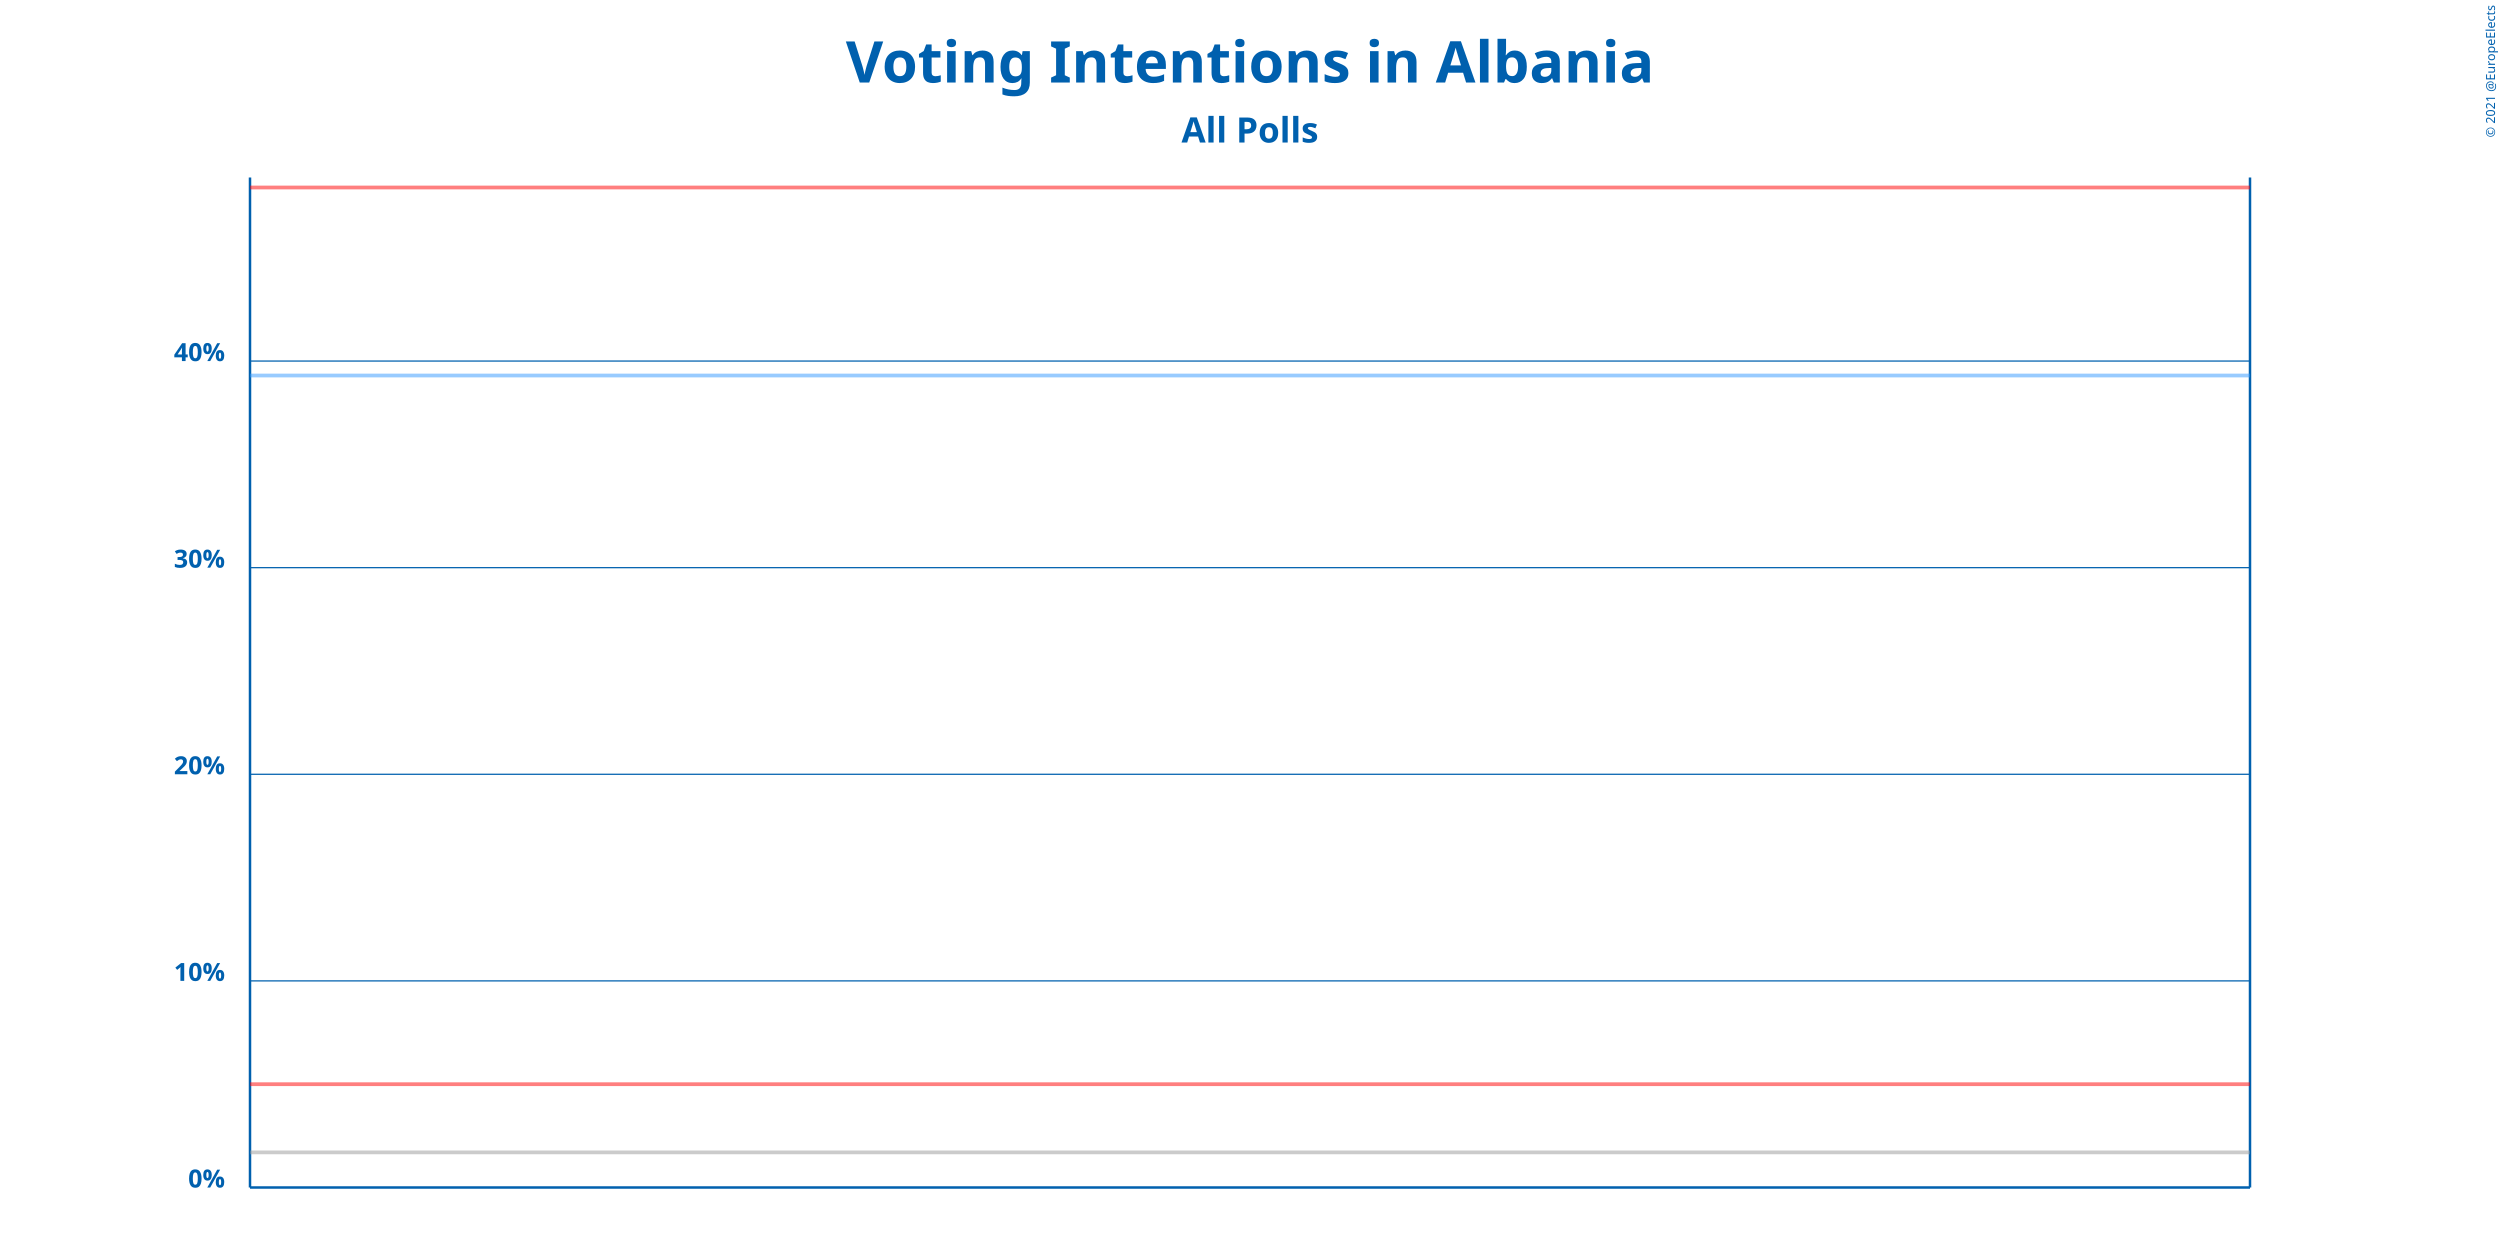
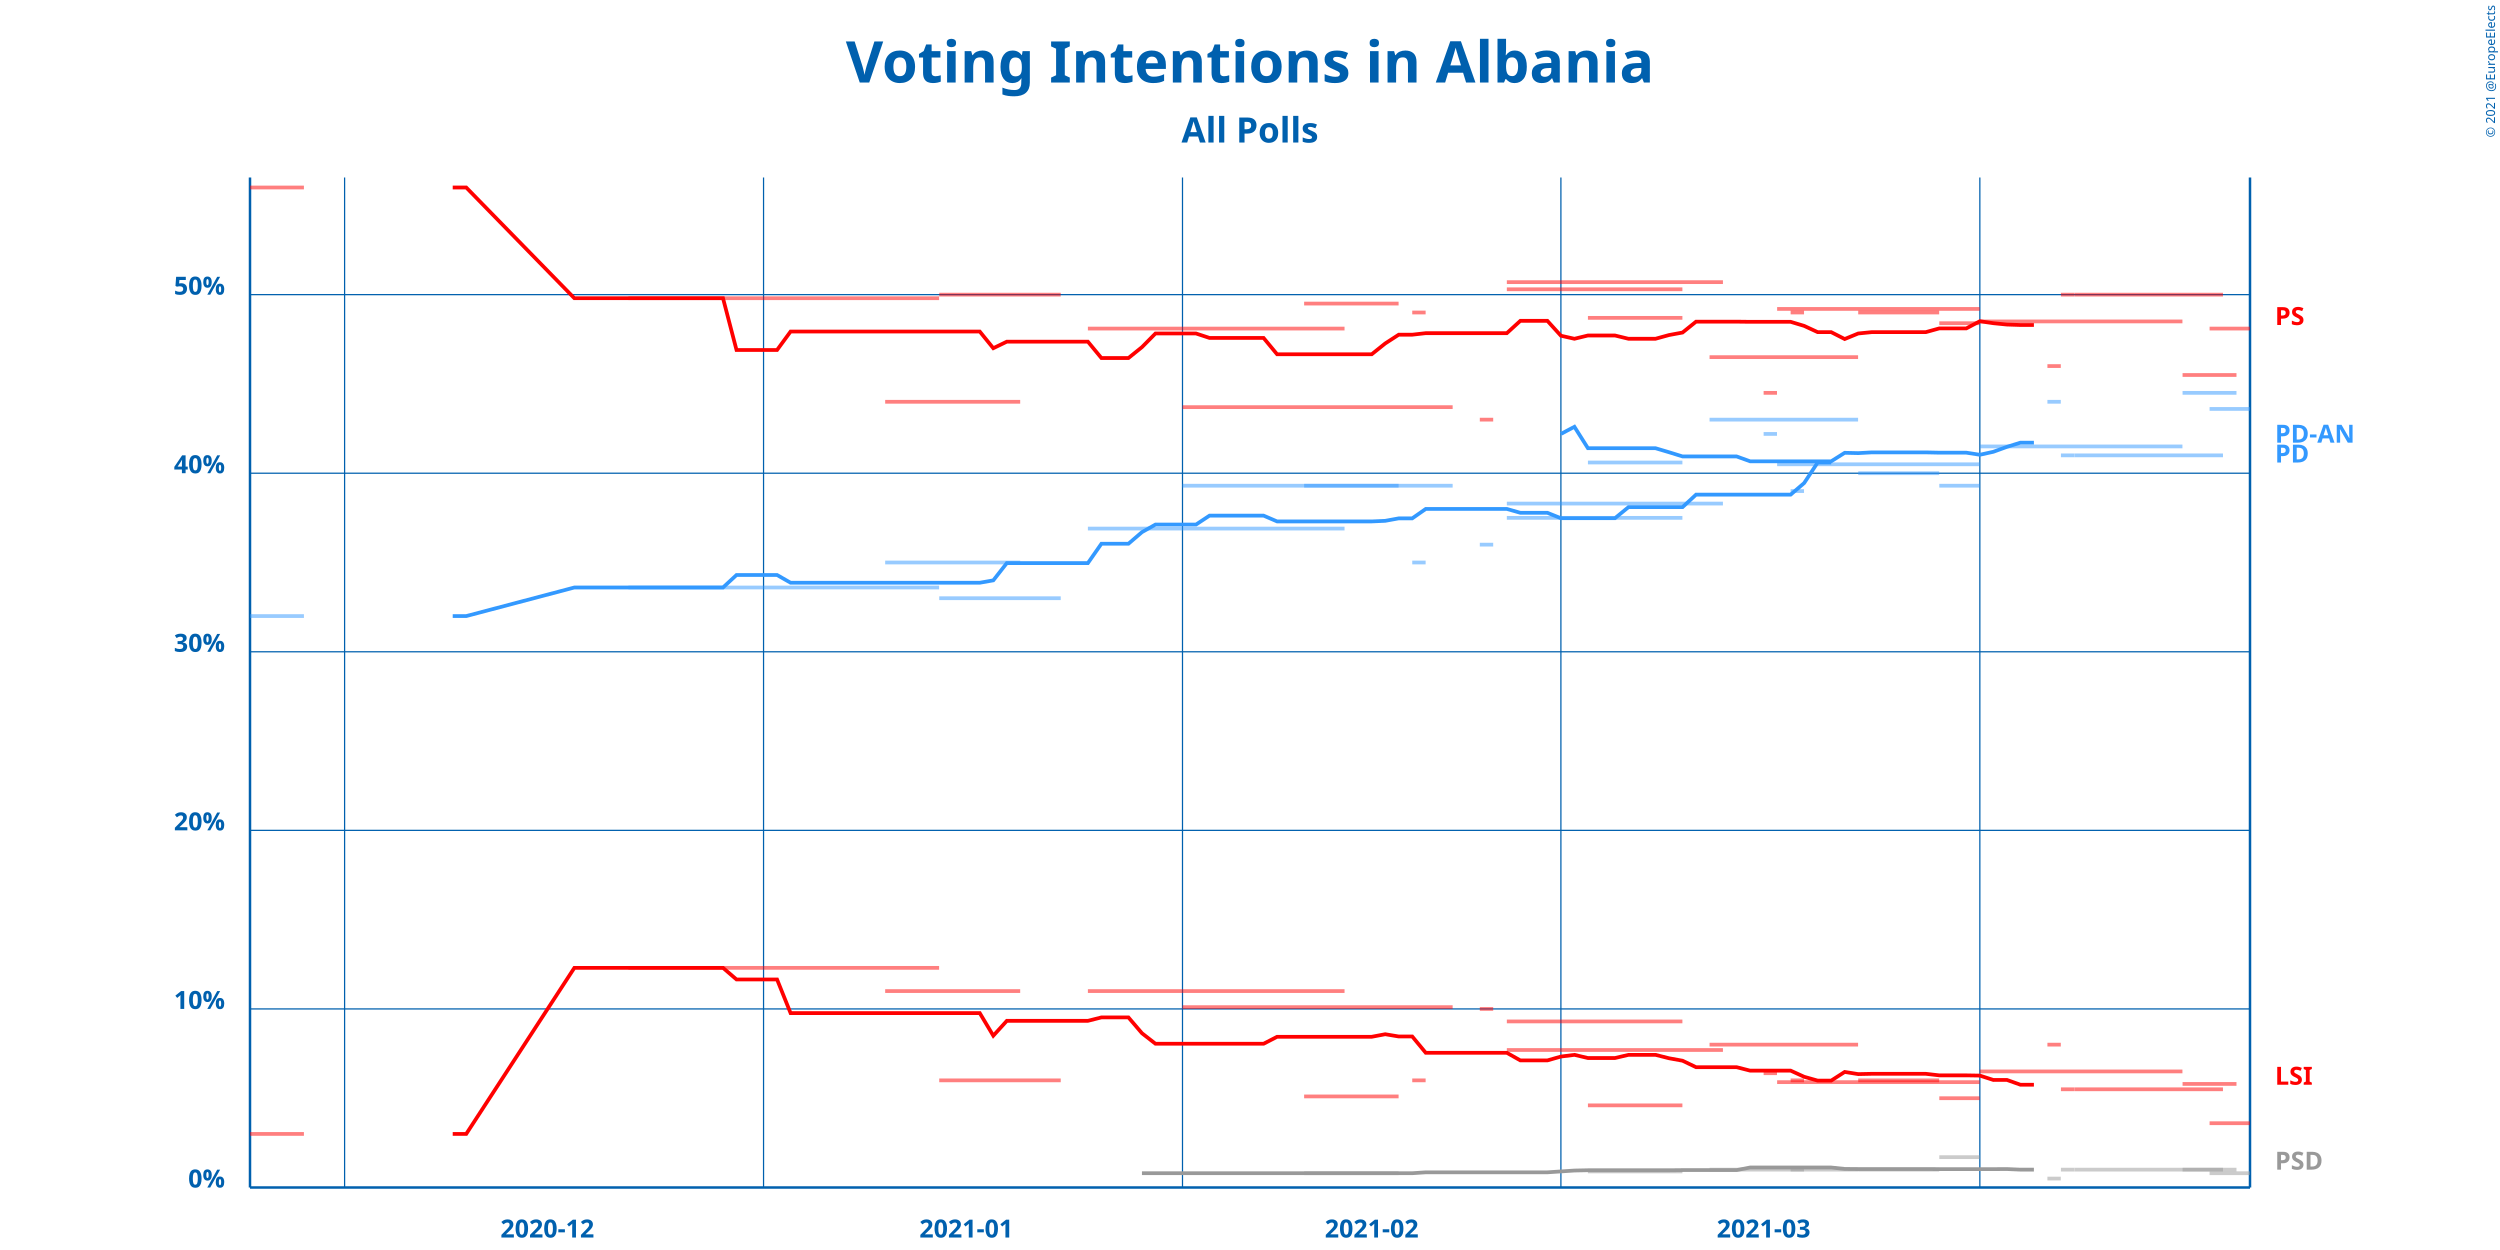
<svg HEIGHT="1000" WIDTH="2000">
  <rect fill="#FFFFFF" height="1000" stroke="none" width="2000" x="0" y="0" />
  <text fill="#0060AE" font-family="'Advent Pro'" font-size="46px" font-style="normal" font-weight="bold" text-align="center" text-anchor="middle" x="1000" y="66">Voting Intentions in Albania</text>
  <text fill="#0060AE" font-family="'Advent Pro'" font-size="28px" font-style="normal" font-weight="bold" text-align="center" text-anchor="middle" x="1000" y="114">All Polls</text>
  <text fill="#0060AE" font-family="'Advent Pro'" font-size="10px" font-style="normal" font-weight="normal" text-align="center" text-anchor="end" transform="rotate(270)" x="-4" y="1996">© 2021 @EuropeElects</text>
  <g>
    <g>
      <line stroke="#0060AE" stroke-width="2" x1="200.0" x2="1800.0" y1="950.0" y2="950.0" />
      <text fill="#0060AE" font-family="'Advent Pro'" font-size="20px" font-style="normal" font-weight="bold" text-align="center" text-anchor="end" x="180.0" y="950.0">0%</text>
      <line stroke="#0060AE" stroke-width="2" x1="200.0" x2="200.0" y1="950.0" y2="142.0" />
      <line stroke="#0060AE" stroke-width="2" x1="1800.0" x2="1800.0" y1="950.0" y2="142.0" />
-       <line stroke="#0060AE" stroke-width="1" x1="200.0" x2="1800.0" y1="784.711" y2="784.711" />
-       <text fill="#0060AE" font-family="'Advent Pro'" font-size="20px" font-style="normal" font-weight="bold" text-align="center" text-anchor="end" x="180.0" y="784.711">10%</text>
-       <line stroke="#0060AE" stroke-width="1" x1="200.0" x2="1800.0" y1="619.421" y2="619.421" />
-       <text fill="#0060AE" font-family="'Advent Pro'" font-size="20px" font-style="normal" font-weight="bold" text-align="center" text-anchor="end" x="180.0" y="619.421">20%</text>
-       <line stroke="#0060AE" stroke-width="1" x1="200.0" x2="1800.0" y1="454.132" y2="454.132" />
-       <text fill="#0060AE" font-family="'Advent Pro'" font-size="20px" font-style="normal" font-weight="bold" text-align="center" text-anchor="end" x="180.0" y="454.132">30%</text>
-       <line stroke="#0060AE" stroke-width="1" x1="200.0" x2="1800.0" y1="288.843" y2="288.843" />
-       <text fill="#0060AE" font-family="'Advent Pro'" font-size="20px" font-style="normal" font-weight="bold" text-align="center" text-anchor="end" x="180.0" y="288.843">40%</text>
+       <line stroke="#0060AE" stroke-width="1" x1="275.681" x2="275.681" y1="950.0" y2="142.0" />
+       <text fill="#0060AE" font-family="'Advent Pro'" font-size="20px" font-style="normal" font-weight="bold" text-align="center" text-anchor="middle" x="437.854" y="990.0">2020-12</text>
+       <line stroke="#0060AE" stroke-width="1" x1="610.839" x2="610.839" y1="950.0" y2="142.0" />
+       <text fill="#0060AE" font-family="'Advent Pro'" font-size="20px" font-style="normal" font-weight="bold" text-align="center" text-anchor="middle" x="773.012" y="990.0">2021-01</text>
+       <line stroke="#0060AE" stroke-width="1" x1="945.996" x2="945.996" y1="950.0" y2="142.0" />
+       <text fill="#0060AE" font-family="'Advent Pro'" font-size="20px" font-style="normal" font-weight="bold" text-align="center" text-anchor="middle" x="1097.358" y="990.0">2021-02</text>
+       <line stroke="#0060AE" stroke-width="1" x1="1248.72" x2="1248.72" y1="950.0" y2="142.0" />
+       <text fill="#0060AE" font-family="'Advent Pro'" font-size="20px" font-style="normal" font-weight="bold" text-align="center" text-anchor="middle" x="1410.893" y="990.0">2021-03</text>
+       <line stroke="#0060AE" stroke-width="1" x1="1583.877" x2="1583.877" y1="950.0" y2="142.0" />
+       <line stroke="#0060AE" stroke-width="1" x1="200.0" x2="1800.0" y1="807.143" y2="807.143" />
+       <text fill="#0060AE" font-family="'Advent Pro'" font-size="20px" font-style="normal" font-weight="bold" text-align="center" text-anchor="end" x="180.0" y="807.143">10%</text>
+       <line stroke="#0060AE" stroke-width="1" x1="200.0" x2="1800.0" y1="664.286" y2="664.286" />
+       <text fill="#0060AE" font-family="'Advent Pro'" font-size="20px" font-style="normal" font-weight="bold" text-align="center" text-anchor="end" x="180.0" y="664.286">20%</text>
+       <line stroke="#0060AE" stroke-width="1" x1="200.0" x2="1800.0" y1="521.429" y2="521.429" />
+       <text fill="#0060AE" font-family="'Advent Pro'" font-size="20px" font-style="normal" font-weight="bold" text-align="center" text-anchor="end" x="180.0" y="521.429">30%</text>
+       <line stroke="#0060AE" stroke-width="1" x1="200.0" x2="1800.0" y1="378.571" y2="378.571" />
+       <text fill="#0060AE" font-family="'Advent Pro'" font-size="20px" font-style="normal" font-weight="bold" text-align="center" text-anchor="end" x="180.0" y="378.571">40%</text>
+       <line stroke="#0060AE" stroke-width="1" x1="200.0" x2="1800.0" y1="235.714" y2="235.714" />
+       <text fill="#0060AE" font-family="'Advent Pro'" font-size="20px" font-style="normal" font-weight="bold" text-align="center" text-anchor="end" x="180.0" y="235.714">50%</text>
    </g>
    <g>
-       <line stroke="#FF0000" stroke-opacity="0.5" stroke-width="3" x1="200.0" x2="1800.0" y1="150.0" y2="150.0" />
-       <line stroke="#3399FF" stroke-opacity="0.5" stroke-width="3" x1="200.0" x2="1800.0" y1="300.413" y2="300.413" />
-       <line stroke="#FF0000" stroke-opacity="0.5" stroke-width="3" x1="200.0" x2="1800.0" y1="867.355" y2="867.355" />
-       <line stroke="#999999" stroke-opacity="0.5" stroke-width="3" x1="200.0" x2="1800.0" y1="921.901" y2="921.901" />
-       <line stroke-opacity="0.5" stroke-width="3" x1="200.0" x2="1800.0" y1="864.05" y2="864.05" />
+       <line stroke="#FF0000" stroke-opacity="0.5" stroke-width="3" x1="1767.673" x2="1800.0" y1="262.857" y2="262.857" />
+       <line stroke="#3399FF" stroke-opacity="0.5" stroke-width="3" x1="1767.673" x2="1800.0" y1="327.143" y2="327.143" />
+       <line stroke="#FF0000" stroke-opacity="0.5" stroke-width="3" x1="1767.673" x2="1800.0" y1="898.571" y2="898.571" />
+       <line stroke="#999999" stroke-opacity="0.5" stroke-width="3" x1="1767.673" x2="1800.0" y1="938.571" y2="938.571" />
+       <line stroke="#FF0000" stroke-opacity="0.5" stroke-width="3" x1="1746.05" x2="1789.188" y1="300.0" y2="300.0" />
+       <line stroke="#3399FF" stroke-opacity="0.5" stroke-width="3" x1="1746.05" x2="1789.188" y1="314.286" y2="314.286" />
+       <line stroke="#FF0000" stroke-opacity="0.5" stroke-width="3" x1="1746.05" x2="1789.188" y1="867.143" y2="867.143" />
+       <line stroke="#999999" stroke-opacity="0.5" stroke-width="3" x1="1746.05" x2="1789.188" y1="935.714" y2="935.714" />
+       <line stroke="#FF0000" stroke-opacity="0.5" stroke-width="3" x1="1659.558" x2="1778.377" y1="235.714" y2="235.714" />
+       <line stroke="#3399FF" stroke-opacity="0.5" stroke-width="3" x1="1659.558" x2="1778.377" y1="364.286" y2="364.286" />
+       <line stroke="#FF0000" stroke-opacity="0.5" stroke-width="3" x1="1659.558" x2="1778.377" y1="871.429" y2="871.429" />
+       <line stroke="#999999" stroke-opacity="0.5" stroke-width="3" x1="1659.558" x2="1778.377" y1="935.714" y2="935.714" />
+       <line stroke="#FF0000" stroke-opacity="0.5" stroke-width="3" x1="1583.877" x2="1745.942" y1="257.143" y2="257.143" />
+       <line stroke="#3399FF" stroke-opacity="0.5" stroke-width="3" x1="1583.877" x2="1745.942" y1="357.143" y2="357.143" />
+       <line stroke="#FF0000" stroke-opacity="0.5" stroke-width="3" x1="1583.877" x2="1745.942" y1="857.143" y2="857.143" />
+       <line stroke="#FF0000" stroke-opacity="0.5" stroke-width="3" x1="1648.747" x2="1659.45" y1="235.714" y2="235.714" />
+       <line stroke="#3399FF" stroke-opacity="0.5" stroke-width="3" x1="1648.747" x2="1659.45" y1="364.286" y2="364.286" />
+       <line stroke="#FF0000" stroke-opacity="0.5" stroke-width="3" x1="1648.747" x2="1659.45" y1="871.429" y2="871.429" />
+       <line stroke="#999999" stroke-opacity="0.5" stroke-width="3" x1="1648.747" x2="1659.45" y1="935.714" y2="935.714" />
+       <line stroke="#FF0000" stroke-opacity="0.5" stroke-width="3" x1="1637.935" x2="1648.638" y1="292.857" y2="292.857" />
+       <line stroke="#3399FF" stroke-opacity="0.5" stroke-width="3" x1="1637.935" x2="1648.638" y1="321.429" y2="321.429" />
+       <line stroke="#FF0000" stroke-opacity="0.5" stroke-width="3" x1="1637.935" x2="1648.638" y1="835.714" y2="835.714" />
+       <line stroke="#999999" stroke-opacity="0.5" stroke-width="3" x1="1637.935" x2="1648.638" y1="942.857" y2="942.857" />
+       <line stroke="#FF0000" stroke-opacity="0.5" stroke-width="3" x1="1551.443" x2="1583.769" y1="258.571" y2="258.571" />
+       <line stroke="#3399FF" stroke-opacity="0.5" stroke-width="3" x1="1551.443" x2="1583.769" y1="388.571" y2="388.571" />
+       <line stroke="#FF0000" stroke-opacity="0.5" stroke-width="3" x1="1551.443" x2="1583.769" y1="878.571" y2="878.571" />
+       <line stroke="#999999" stroke-opacity="0.5" stroke-width="3" x1="1551.443" x2="1583.769" y1="925.714" y2="925.714" />
+       <line stroke-opacity="0.5" stroke-width="3" x1="1551.443" x2="1583.769" y1="875.714" y2="875.714" />
+       <line stroke="#FF0000" stroke-opacity="0.5" stroke-width="3" x1="1421.704" x2="1583.769" y1="247.143" y2="247.143" />
+       <line stroke="#3399FF" stroke-opacity="0.5" stroke-width="3" x1="1421.704" x2="1583.769" y1="371.429" y2="371.429" />
+       <line stroke="#FF0000" stroke-opacity="0.5" stroke-width="3" x1="1421.704" x2="1583.769" y1="865.714" y2="865.714" />
+       <line stroke="#FF0000" stroke-opacity="0.5" stroke-width="3" x1="1486.573" x2="1551.335" y1="250.0" y2="250.0" />
+       <line stroke="#3399FF" stroke-opacity="0.5" stroke-width="3" x1="1486.573" x2="1551.335" y1="378.571" y2="378.571" />
+       <line stroke="#FF0000" stroke-opacity="0.5" stroke-width="3" x1="1486.573" x2="1551.335" y1="864.286" y2="864.286" />
+       <line stroke="#999999" stroke-opacity="0.5" stroke-width="3" x1="1486.573" x2="1551.335" y1="935.714" y2="935.714" />
+       <line stroke="#FF0000" stroke-opacity="0.5" stroke-width="3" x1="1367.646" x2="1486.465" y1="285.714" y2="285.714" />
+       <line stroke="#3399FF" stroke-opacity="0.5" stroke-width="3" x1="1367.646" x2="1486.465" y1="335.714" y2="335.714" />
+       <line stroke="#FF0000" stroke-opacity="0.5" stroke-width="3" x1="1367.646" x2="1486.465" y1="835.714" y2="835.714" />
+       <line stroke="#999999" stroke-opacity="0.5" stroke-width="3" x1="1367.646" x2="1486.465" y1="935.714" y2="935.714" />
+       <line stroke="#FF0000" stroke-opacity="0.5" stroke-width="3" x1="1432.516" x2="1443.219" y1="250.0" y2="250.0" />
+       <line stroke="#3399FF" stroke-opacity="0.5" stroke-width="3" x1="1432.516" x2="1443.219" y1="392.857" y2="392.857" />
+       <line stroke="#FF0000" stroke-opacity="0.5" stroke-width="3" x1="1432.516" x2="1443.219" y1="864.286" y2="864.286" />
+       <line stroke="#999999" stroke-opacity="0.5" stroke-width="3" x1="1432.516" x2="1443.219" y1="935.714" y2="935.714" />
+       <line stroke="#FF0000" stroke-opacity="0.5" stroke-width="3" x1="1410.893" x2="1421.596" y1="314.286" y2="314.286" />
+       <line stroke="#3399FF" stroke-opacity="0.5" stroke-width="3" x1="1410.893" x2="1421.596" y1="347.143" y2="347.143" />
+       <line stroke="#FF0000" stroke-opacity="0.5" stroke-width="3" x1="1410.893" x2="1421.596" y1="858.571" y2="858.571" />
+       <line stroke="#FF0000" stroke-opacity="0.5" stroke-width="3" x1="1205.473" x2="1378.35" y1="225.714" y2="225.714" />
+       <line stroke="#3399FF" stroke-opacity="0.5" stroke-width="3" x1="1205.473" x2="1378.35" y1="402.857" y2="402.857" />
+       <line stroke="#FF0000" stroke-opacity="0.5" stroke-width="3" x1="1205.473" x2="1378.35" y1="840.0" y2="840.0" />
+       <line stroke="#FF0000" stroke-opacity="0.5" stroke-width="3" x1="1270.343" x2="1345.915" y1="254.286" y2="254.286" />
+       <line stroke="#3399FF" stroke-opacity="0.5" stroke-width="3" x1="1270.343" x2="1345.915" y1="370.0" y2="370.0" />
+       <line stroke="#FF0000" stroke-opacity="0.5" stroke-width="3" x1="1270.343" x2="1345.915" y1="884.286" y2="884.286" />
+       <line stroke="#999999" stroke-opacity="0.5" stroke-width="3" x1="1270.343" x2="1345.915" y1="937.143" y2="937.143" />
+       <line stroke="#FF0000" stroke-opacity="0.5" stroke-width="3" x1="1205.473" x2="1345.915" y1="231.429" y2="231.429" />
+       <line stroke="#3399FF" stroke-opacity="0.5" stroke-width="3" x1="1205.473" x2="1345.915" y1="414.286" y2="414.286" />
+       <line stroke="#FF0000" stroke-opacity="0.5" stroke-width="3" x1="1205.473" x2="1345.915" y1="817.143" y2="817.143" />
+       <line stroke="#FF0000" stroke-opacity="0.5" stroke-width="3" x1="1183.85" x2="1194.554" y1="335.714" y2="335.714" />
+       <line stroke="#3399FF" stroke-opacity="0.5" stroke-width="3" x1="1183.85" x2="1194.554" y1="435.714" y2="435.714" />
+       <line stroke="#FF0000" stroke-opacity="0.5" stroke-width="3" x1="1183.85" x2="1194.554" y1="807.143" y2="807.143" />
+       <line stroke="#FF0000" stroke-opacity="0.5" stroke-width="3" x1="945.996" x2="1162.119" y1="325.714" y2="325.714" />
+       <line stroke="#3399FF" stroke-opacity="0.5" stroke-width="3" x1="945.996" x2="1162.119" y1="388.571" y2="388.571" />
+       <line stroke="#FF0000" stroke-opacity="0.5" stroke-width="3" x1="945.996" x2="1162.119" y1="805.714" y2="805.714" />
+       <line stroke="#FF0000" stroke-opacity="0.5" stroke-width="3" x1="1129.793" x2="1140.496" y1="250.0" y2="250.0" />
+       <line stroke="#3399FF" stroke-opacity="0.5" stroke-width="3" x1="1129.793" x2="1140.496" y1="450.0" y2="450.0" />
+       <line stroke="#FF0000" stroke-opacity="0.5" stroke-width="3" x1="1129.793" x2="1140.496" y1="864.286" y2="864.286" />
+       <line stroke="#FF0000" stroke-opacity="0.5" stroke-width="3" x1="1043.3" x2="1118.873" y1="242.857" y2="242.857" />
+       <line stroke="#3399FF" stroke-opacity="0.5" stroke-width="3" x1="1043.3" x2="1118.873" y1="388.571" y2="388.571" />
+       <line stroke="#FF0000" stroke-opacity="0.5" stroke-width="3" x1="1043.3" x2="1118.873" y1="877.143" y2="877.143" />
+       <line stroke="#999999" stroke-opacity="0.5" stroke-width="3" x1="1043.3" x2="1118.873" y1="938.571" y2="938.571" />
+       <line stroke="#FF0000" stroke-opacity="0.5" stroke-width="3" x1="870.316" x2="1075.627" y1="262.857" y2="262.857" />
+       <line stroke="#3399FF" stroke-opacity="0.5" stroke-width="3" x1="870.316" x2="1075.627" y1="422.857" y2="422.857" />
+       <line stroke="#FF0000" stroke-opacity="0.5" stroke-width="3" x1="870.316" x2="1075.627" y1="792.857" y2="792.857" />
+       <line stroke="#FF0000" stroke-opacity="0.5" stroke-width="3" x1="751.389" x2="848.584" y1="235.714" y2="235.714" />
+       <line stroke="#3399FF" stroke-opacity="0.5" stroke-width="3" x1="751.389" x2="848.584" y1="478.571" y2="478.571" />
+       <line stroke="#FF0000" stroke-opacity="0.5" stroke-width="3" x1="751.389" x2="848.584" y1="864.286" y2="864.286" />
+       <line stroke="#FF0000" stroke-opacity="0.5" stroke-width="3" x1="708.142" x2="816.15" y1="321.429" y2="321.429" />
+       <line stroke="#3399FF" stroke-opacity="0.5" stroke-width="3" x1="708.142" x2="816.15" y1="450.0" y2="450.0" />
+       <line stroke="#FF0000" stroke-opacity="0.5" stroke-width="3" x1="708.142" x2="816.15" y1="792.857" y2="792.857" />
+       <line stroke="#FF0000" stroke-opacity="0.5" stroke-width="3" x1="502.723" x2="751.28" y1="238.571" y2="238.571" />
+       <line stroke="#3399FF" stroke-opacity="0.5" stroke-width="3" x1="502.723" x2="751.28" y1="470.0" y2="470.0" />
+       <line stroke="#FF0000" stroke-opacity="0.5" stroke-width="3" x1="502.723" x2="751.28" y1="774.286" y2="774.286" />
+       <line stroke="#FF0000" stroke-opacity="0.5" stroke-width="3" x1="200.0" x2="243.138" y1="150.0" y2="150.0" />
+       <line stroke="#3399FF" stroke-opacity="0.5" stroke-width="3" x1="200.0" x2="243.138" y1="492.857" y2="492.857" />
+       <line stroke="#FF0000" stroke-opacity="0.5" stroke-width="3" x1="200.0" x2="243.138" y1="907.143" y2="907.143" />
    </g>
-     <g />
+     <g>
+       <polyline fill="none" points="362.173,150.0 372.985,150.0        459.477,238.571 470.289,238.571 481.1,238.571 491.912,238.571 502.723,238.571 513.535,238.571 524.346,238.571 535.158,238.571 545.969,238.571 556.781,238.571 567.592,238.571 578.404,238.571 589.215,280.0 600.027,280.0 610.839,280.0 621.65,280.0 632.462,265.238 643.273,265.238 654.085,265.238 664.896,265.238 675.708,265.238 686.519,265.238 697.331,265.238 708.142,265.238 718.954,265.238 729.766,265.238 740.577,265.238 751.389,265.238 762.2,265.238 773.012,265.238 783.823,265.238 794.635,278.571 805.446,273.333 816.258,273.333 827.069,273.333 837.881,273.333 848.692,273.333 859.504,273.333 870.316,273.333 881.127,286.429 891.939,286.429 902.75,286.429 913.562,277.714 924.373,266.786 935.185,266.786 945.996,266.786 956.808,266.786 967.619,270.357 978.431,270.357 989.243,270.357 1000.054,270.357 1010.866,270.357 1021.677,283.429 1032.489,283.429 1043.3,283.429 1054.112,283.429 1064.923,283.429 1075.735,283.429 1086.546,283.429 1097.358,283.429 1108.169,274.762 1118.981,267.755 1129.793,267.755 1140.604,266.531 1151.416,266.531 1162.227,266.531 1173.039,266.531 1183.85,266.531 1194.662,266.531 1205.473,266.531 1216.285,256.667 1227.096,256.667 1237.908,256.667 1248.72,268.571 1259.531,271.02 1270.343,268.393 1281.154,268.393 1291.966,268.393 1302.777,271.02 1313.589,271.02 1324.4,271.02 1335.212,268.036 1346.023,266.032 1356.835,257.321 1367.646,257.321 1378.458,257.321 1389.27,257.321 1400.081,257.46 1410.893,257.46 1421.704,257.46 1432.516,257.46 1443.327,260.714 1454.139,265.714 1464.95,265.714 1475.762,271.224 1486.573,266.786 1497.385,265.714 1508.196,265.714 1519.008,265.714 1529.82,265.714 1540.631,265.714 1551.443,262.714 1562.254,262.714 1573.066,262.714 1583.877,256.984 1594.689,258.571 1605.5,259.643 1616.312,260.0 1627.123,260.0" stroke="#FF0000" stroke-width="3" />
+       <text fill="#FF0000" font-family="'Advent Pro'" font-size="20px" font-style="normal" font-weight="bold" text-align="center" text-anchor="start" x="1820.0" y="260.0">PS</text>
+       <polyline fill="none" points="362.173,492.857 372.985,492.857        459.477,470.0 470.289,470.0 481.1,470.0 491.912,470.0 502.723,470.0 513.535,470.0 524.346,470.0 535.158,470.0 545.969,470.0 556.781,470.0 567.592,470.0 578.404,470.0 589.215,460 600.027,460 610.839,460 621.65,460 632.462,466.19 643.273,466.19 654.085,466.19 664.896,466.19 675.708,466.19 686.519,466.19 697.331,466.19 708.142,466.19 718.954,466.19 729.766,466.19 740.577,466.19 751.389,466.19 762.2,466.19 773.012,466.19 783.823,466.19 794.635,464.286 805.446,450.476 816.258,450.476 827.069,450.476 837.881,450.476 848.692,450.476 859.504,450.476 870.316,450.476 881.127,435 891.939,435 902.75,435 913.562,425.714 924.373,419.643 935.185,419.643 945.996,419.643 956.808,419.643 967.619,412.5 978.431,412.5 989.243,412.5 1000.054,412.5 1010.866,412.5 1021.677,417.143 1032.489,417.143 1043.3,417.143 1054.112,417.143 1064.923,417.143 1075.735,417.143 1086.546,417.143 1097.358,417.143 1108.169,416.667 1118.981,414.694 1129.793,414.694 1140.604,407.143 1151.416,407.143 1162.227,407.143 1173.039,407.143 1183.85,407.143 1194.662,407.143 1205.473,407.143 1216.285,410.238 1227.096,410.238 1237.908,410.238 1248.72,414.571 1259.531,414.571 1270.343,414.571 1281.154,414.571 1291.966,414.571 1302.777,405.714 1313.589,405.714 1324.4,405.714 1335.212,405.714 1346.023,405.714 1356.835,395.714 1367.646,395.714 1378.458,395.714 1389.27,395.714 1400.081,395.714 1410.893,395.714 1421.704,395.714 1432.516,395.714 1443.327,386.429 1454.139,370.0 1464.95,370.0" stroke="#3399FF" stroke-width="3" />
+       <text fill="#3399FF" font-family="'Advent Pro'" font-size="20px" font-style="normal" font-weight="bold" text-align="center" text-anchor="start" x="1820.0" y="370.0">PD</text>
+       <polyline fill="none" points="                                                                                  1248.72,347.143 1259.531,341.429 1270.343,358.571 1281.154,358.571 1291.966,358.571 1302.777,358.571 1313.589,358.571 1324.4,358.571 1335.212,361.786 1346.023,365.143 1356.835,365.143 1367.646,365.143 1378.458,365.143 1389.27,365.143 1400.081,369.048 1410.893,369.048 1421.704,369.048 1432.516,369.048 1443.327,369.048 1454.139,369.048 1464.95,369.048 1475.762,362.245 1486.573,362.5 1497.385,361.905 1508.196,361.905 1519.008,361.905 1529.82,361.905 1540.631,361.905 1551.443,362.143 1562.254,362.143 1573.066,362.143 1583.877,363.81 1594.689,361.429 1605.5,357.5 1616.312,354.127 1627.123,354.127" stroke="#3399FF" stroke-width="3" />
+       <text fill="#3399FF" font-family="'Advent Pro'" font-size="20px" font-style="normal" font-weight="bold" text-align="center" text-anchor="start" x="1820.0" y="354.127">PD-AN</text>
+       <polyline fill="none" points="362.173,907.143 372.985,907.143        459.477,774.286 470.289,774.286 481.1,774.286 491.912,774.286 502.723,774.286 513.535,774.286 524.346,774.286 535.158,774.286 545.969,774.286 556.781,774.286 567.592,774.286 578.404,774.286 589.215,783.571 600.027,783.571 610.839,783.571 621.65,783.571 632.462,810.476 643.273,810.476 654.085,810.476 664.896,810.476 675.708,810.476 686.519,810.476 697.331,810.476 708.142,810.476 718.954,810.476 729.766,810.476 740.577,810.476 751.389,810.476 762.2,810.476 773.012,810.476 783.823,810.476 794.635,828.571 805.446,816.667 816.258,816.667 827.069,816.667 837.881,816.667 848.692,816.667 859.504,816.667 870.316,816.667 881.127,813.929 891.939,813.929 902.75,813.929 913.562,826.571 924.373,835.0 935.185,835.0 945.996,835.0 956.808,835.0 967.619,835.0 978.431,835.0 989.243,835.0 1000.054,835.0 1010.866,835.0 1021.677,829.429 1032.489,829.429 1043.3,829.429 1054.112,829.429 1064.923,829.429 1075.735,829.429 1086.546,829.429 1097.358,829.429 1108.169,827.381 1118.981,829.184 1129.793,829.184 1140.604,842.245 1151.416,842.245 1162.227,842.245 1173.039,842.245 1183.85,842.245 1194.662,842.245 1205.473,842.245 1216.285,848.333 1227.096,848.333 1237.908,848.333 1248.72,845.238 1259.531,843.878 1270.343,846.429 1281.154,846.429 1291.966,846.429 1302.777,843.878 1313.589,843.878 1324.4,843.878 1335.212,846.607 1346.023,848.571 1356.835,853.75 1367.646,853.75 1378.458,853.75 1389.27,853.75 1400.081,856.508 1410.893,856.508 1421.704,856.508 1432.516,856.508 1443.327,861.429 1454.139,864.49 1464.95,864.49 1475.762,857.551 1486.573,859.286 1497.385,859.048 1508.196,859.048 1519.008,859.048 1529.82,859.048 1540.631,859.048 1551.443,860.286 1562.254,860.286 1573.066,860.286 1583.877,860.476 1594.689,863.968 1605.5,863.929 1616.312,867.778 1627.123,867.778" stroke="#FF0000" stroke-width="3" />
+       <text fill="#FF0000" font-family="'Advent Pro'" font-size="20px" font-style="normal" font-weight="bold" text-align="center" text-anchor="start" x="1820.0" y="867.778">LSI</text>
+       <polyline fill="none" points="                                                   913.562,938.571 924.373,938.571 935.185,938.571 945.996,938.571 956.808,938.571 967.619,938.571 978.431,938.571 989.243,938.571 1000.054,938.571 1010.866,938.571 1021.677,938.571 1032.489,938.571 1043.3,938.571 1054.112,938.571 1064.923,938.571 1075.735,938.571 1086.546,938.571 1097.358,938.571 1108.169,938.571 1118.981,938.571 1129.793,938.571 1140.604,937.857 1151.416,937.857 1162.227,937.857 1173.039,937.857 1183.85,937.857 1194.662,937.857 1205.473,937.857 1216.285,937.857 1227.096,937.857 1237.908,937.857 1248.72,937.143 1259.531,936.429 1270.343,936.19 1281.154,936.19 1291.966,936.19 1302.777,936.19 1313.589,936.19 1324.4,936.19 1335.212,936.19 1346.023,936.071 1356.835,936.071 1367.646,936.071 1378.458,936.071 1389.27,936.071 1400.081,934.0 1410.893,934.0 1421.704,934.0 1432.516,934.0 1443.327,934.0 1454.139,934.0 1464.95,934.0 1475.762,935.143 1486.573,935.238 1497.385,935.238 1508.196,935.238 1519.008,935.238 1529.82,935.238 1540.631,935.238 1551.443,935.306 1562.254,935.306 1573.066,935.306 1583.877,935.306 1594.689,935.306 1605.5,935.238 1616.312,935.714 1627.123,935.714" stroke="#999999" stroke-width="3" />
+       <text fill="#999999" font-family="'Advent Pro'" font-size="20px" font-style="normal" font-weight="bold" text-align="center" text-anchor="start" x="1820.0" y="935.714">PSD</text>
+     </g>
  </g>
</svg>
